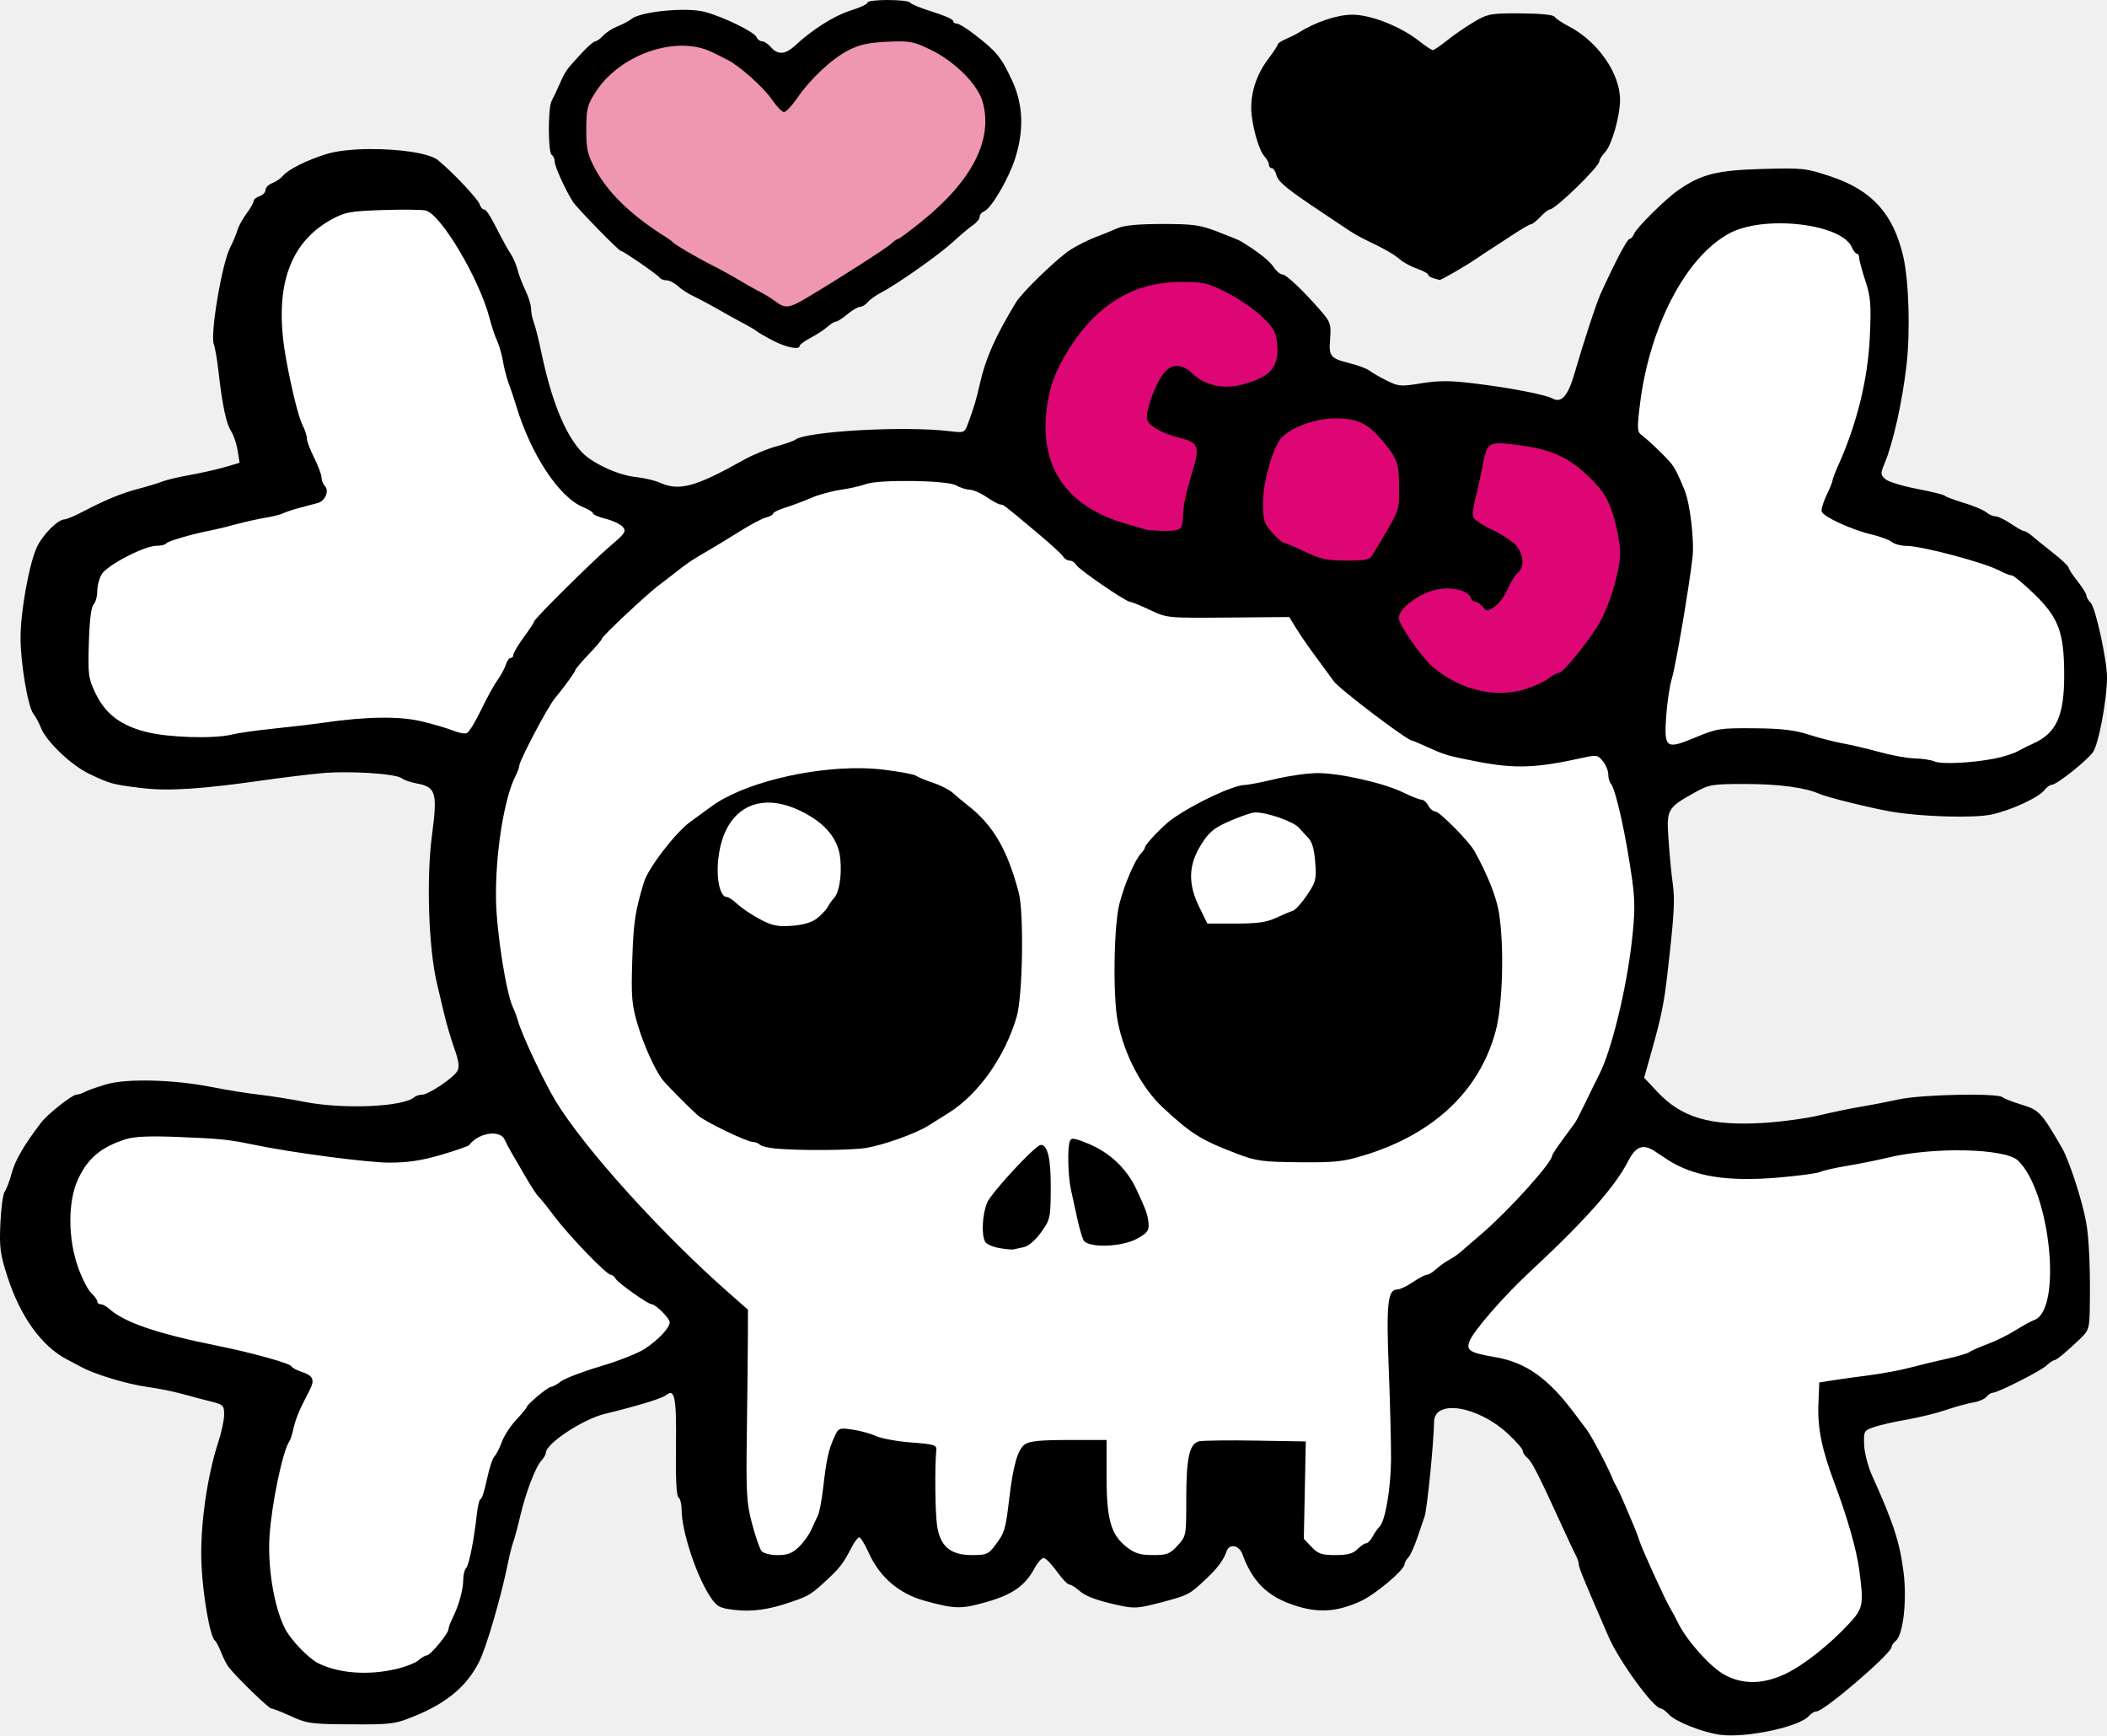
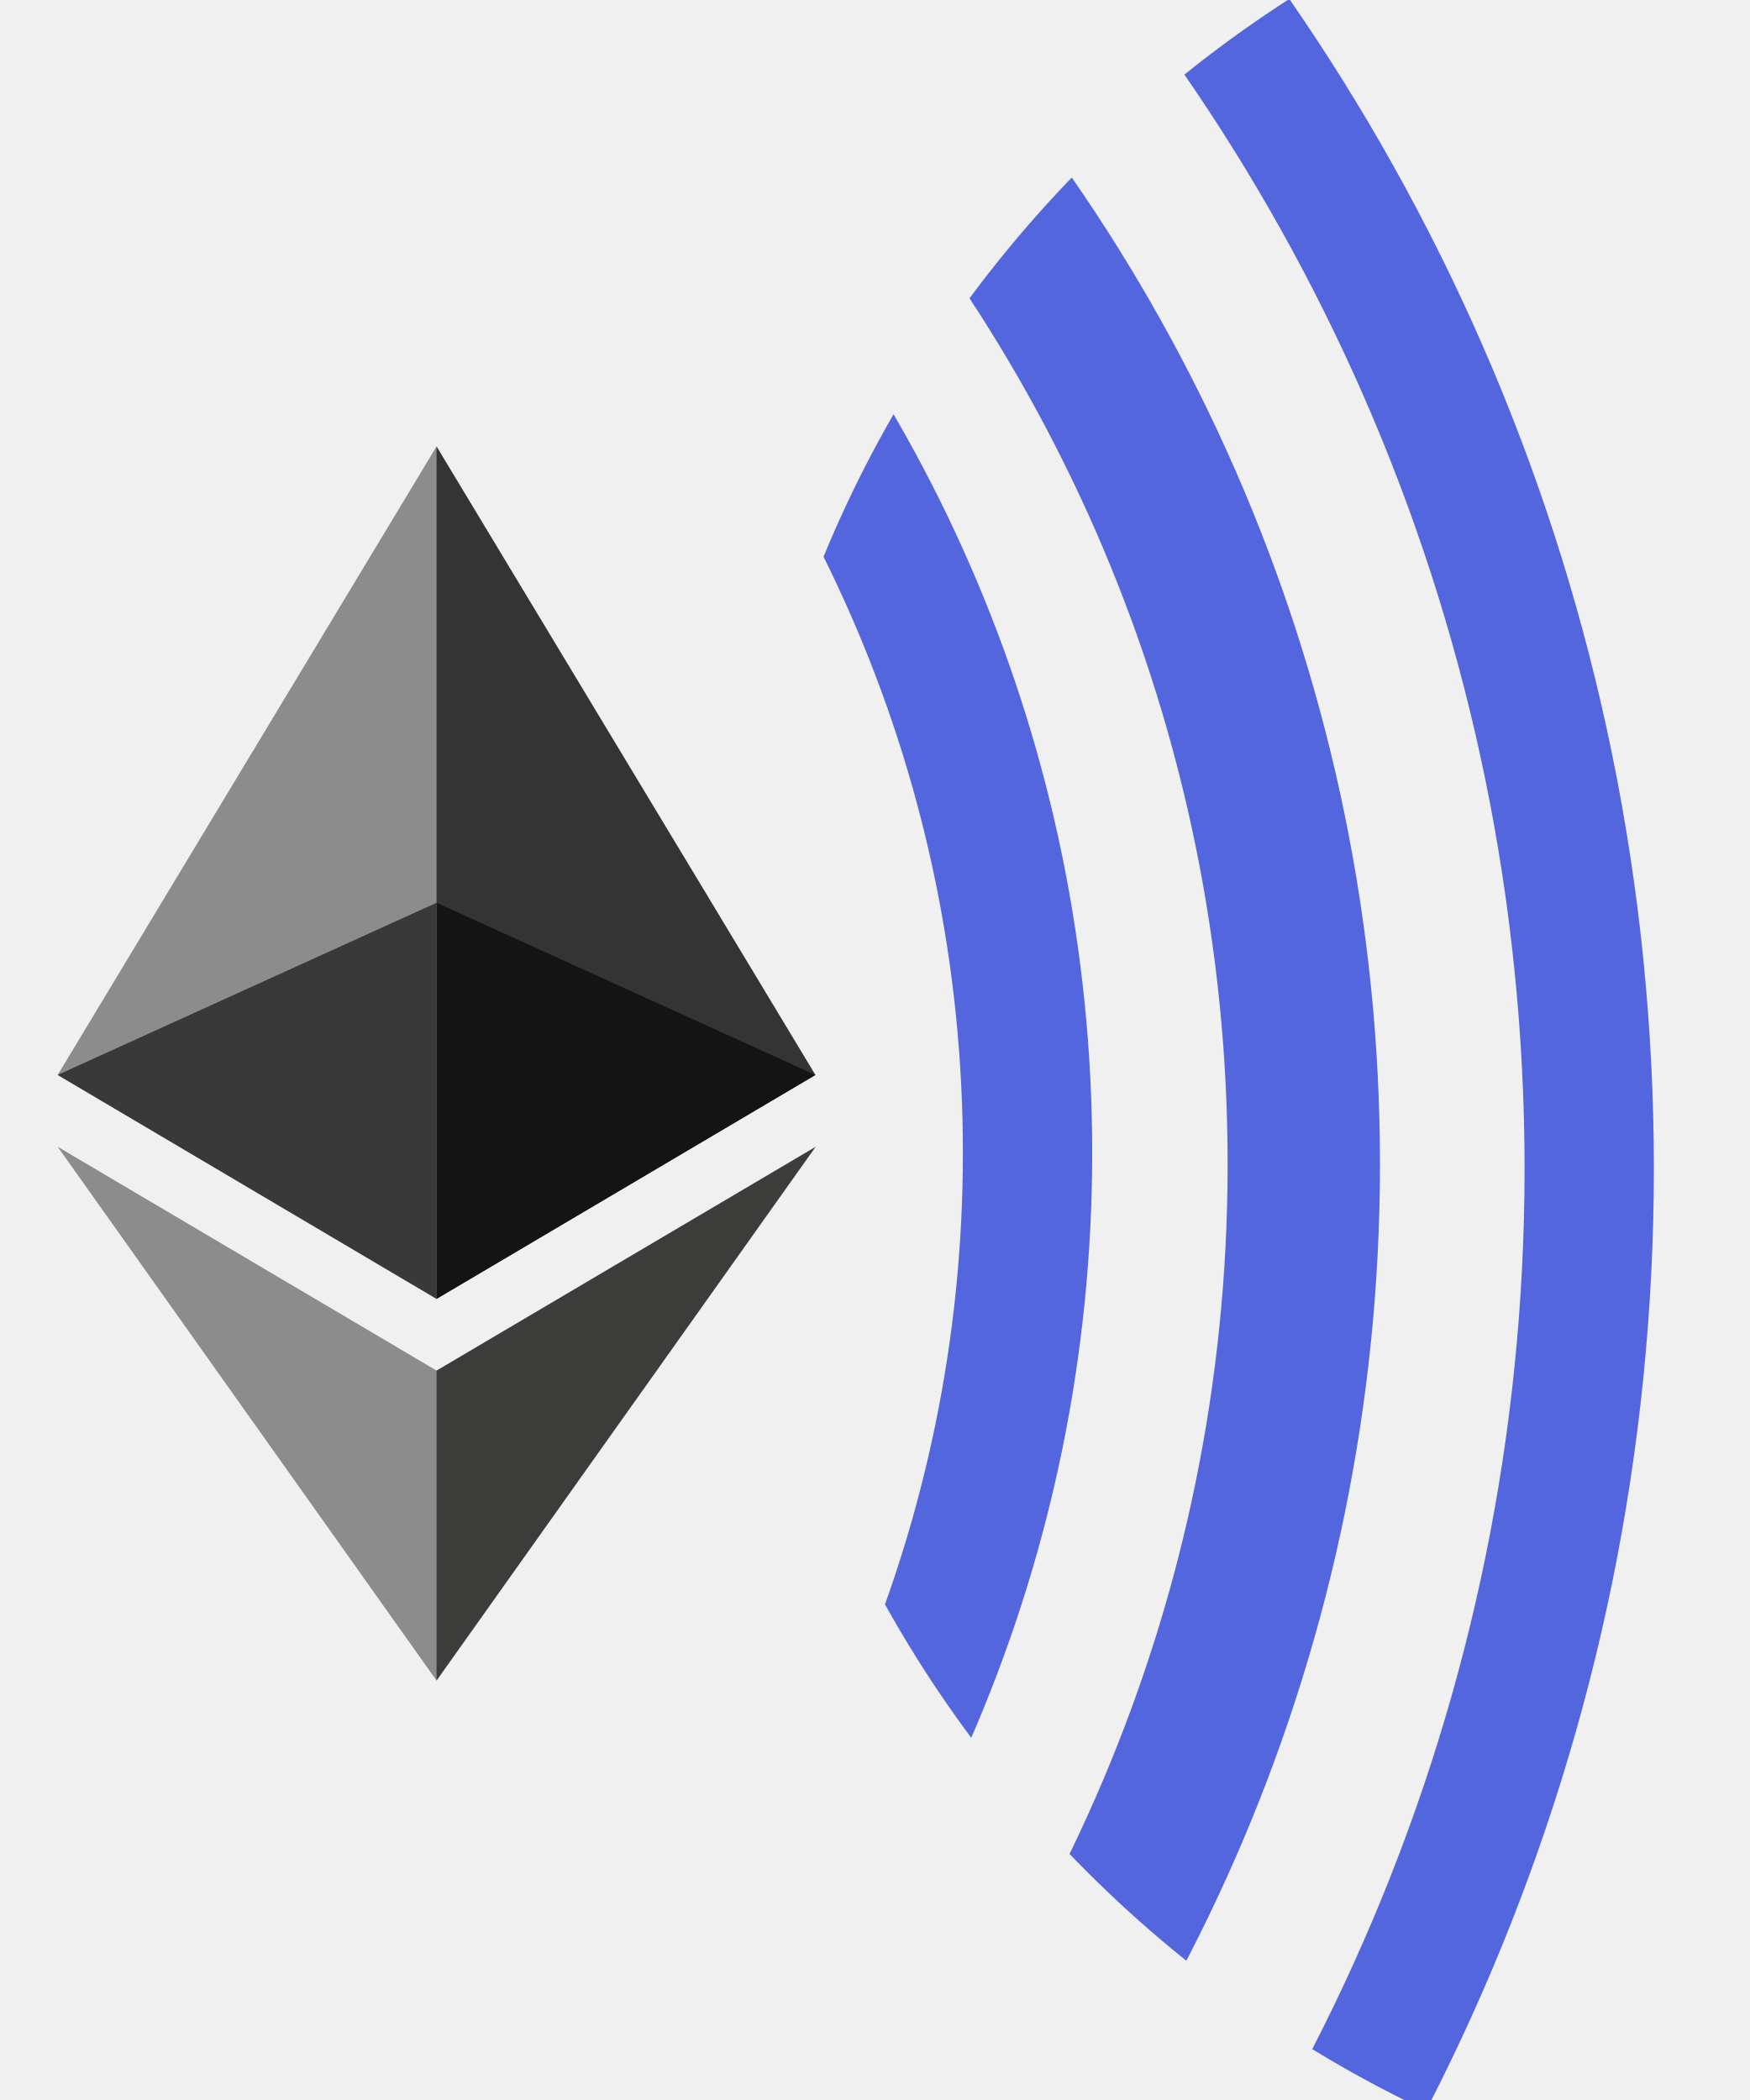
- <svg xmlns="http://www.w3.org/2000/svg" width="45.466mm" height="37.452mm" viewBox="0 0 45.466 37.452" version="1.1" id="svg5509">
-   <defs id="defs5503" />
-   <g id="layer1" transform="translate(70.63157,-102.7564)">
-     <g id="g5541" transform="matrix(0.2406929,0,0,0.2406929,-53.63106,106.4612)" style="stroke-width:4.155">
-       <path id="path5527" d="m -19.691,-6.248 7.351,-6.826 12.077,3.938 9.714,-4.988 7.877,3.938 1.575,7.351 L 15.491,4.779 0.788,14.494 -18.379,2.416 Z" style="fill:#ef96b0;fill-opacity:1;stroke:none;stroke-width:1.099px;stroke-linecap:butt;stroke-linejoin:miter;stroke-opacity:1" />
-       <path id="path5531" d="m -45.684,109.275 c -1.575,0 -21.267,-6.826 -21.529,-7.877 -0.263,-1.05 -0.263,-10.765 1.313,-13.128 1.575,-2.363 9.714,-4.988 9.714,-4.988 l 21.267,2.888 c 0,0 11.815,-2.626 9.977,-4.726 -1.838,-2.1 -5.776,-14.703 -5.514,-15.753 0.263,-1.05 2.363,-12.865 2.363,-12.865 l -17.328,-1.05 -15.753,1.05 c 0,0 -5.514,-6.039 -4.988,-9.189 0.525,-3.151 4.726,-12.603 4.726,-12.603 0,0 14.703,-4.726 15.753,-4.726 1.05,0 -2.888,-18.641 -2.888,-18.641 l 9.189,-7.351 6.826,0.525 7.351,9.977 3.151,12.077 4.988,6.039 9.189,2.626 L 8.927,24.208 73.777,21.32 77.978,7.667 l 8.402,-6.826 9.189,2.626 4.201,7.089 -4.201,18.641 9.714,2.888 7.877,3.413 3.676,11.552 c 0,0 -3.413,6.826 -4.463,7.089 -1.05,0.263 -18.116,-0.525 -19.954,-0.788 -1.838,-0.263 -15.228,2.626 -15.228,2.626 l 0.788,13.653 -3.151,14.44 9.452,4.201 22.579,-3.413 7.614,5.776 0.788,13.653 -14.703,6.301 -6.564,0.525 5.514,14.178 -1.575,6.301 -12.077,6.301 -6.826,-4.988 -10.765,-21.267 -11.29,-1.838 -1.313,13.128 c 0,0 -6.039,3.151 -7.351,3.151 -1.313,0 -7.877,-6.301 -7.877,-6.301 l -5.514,6.826 -8.139,-1.838 -4.201,-4.726 -4.988,6.301 h -5.251 l -5.251,-8.927 -5.251,8.139 c 0,0 -5.776,2.1 -6.039,1.05 -0.263,-1.05 -3.151,-20.217 -3.151,-20.217 l -8.664,3.413 -6.564,1.575 -2.363,9.977 -4.726,14.178 -13.915,0.525 -6.039,-11.29 z" style="fill:#ffffff;stroke:none;stroke-width:1.099px;stroke-linecap:butt;stroke-linejoin:miter;stroke-opacity:1" />
-       <path id="path5529" d="M 21.004,24.471 C 21.529,23.421 18.379,15.807 22.054,13.444 25.73,11.081 34.657,7.405 34.657,7.405 l 12.077,5.251 3.413,6.564 9.714,3.938 7.614,-1.05 10.24,6.301 -1.838,17.591 -11.815,3.938 -17.854,-12.603 -14.965,-1.05 -9.714,-7.351 z" style="fill:#dd0674;fill-opacity:1;stroke:none;stroke-width:1.099px;stroke-linecap:butt;stroke-linejoin:miter;stroke-opacity:1" />
-       <path id="path5522" d="m 8.982,-15.392 c -0.931,-8.23e-4 -1.839,0.077 -1.839,0.235 0,0.132 -0.685,0.452 -1.521,0.712 -1.448,0.449 -3.403,1.683 -4.976,3.141 -0.871,0.807 -1.554,0.852 -2.163,0.141 -0.249,-0.291 -0.609,-0.529 -0.799,-0.529 -0.19,0 -0.41,-0.166 -0.488,-0.369 -0.175,-0.455 -2.979,-1.825 -4.641,-2.267 -1.636,-0.435 -5.749,-0.036 -6.578,0.639 -0.218,0.178 -0.775,0.472 -1.238,0.655 -0.462,0.183 -1.046,0.56 -1.298,0.838 -0.251,0.278 -0.567,0.505 -0.701,0.505 -0.134,0 -0.682,0.473 -1.216,1.05 -1.384,1.496 -1.466,1.611 -1.985,2.786 -0.257,0.582 -0.581,1.265 -0.719,1.518 -0.335,0.611 -0.324,4.624 0.013,4.832 0.146,0.09 0.266,0.365 0.267,0.611 0.003,0.438 0.979,2.584 1.645,3.613 0.354,0.548 4.091,4.375 4.272,4.375 0.202,0 3.335,2.158 3.485,2.401 0.083,0.135 0.36,0.245 0.615,0.245 0.255,0 0.712,0.231 1.016,0.514 0.304,0.283 0.951,0.7 1.439,0.928 0.488,0.228 1.482,0.759 2.21,1.179 0.728,0.421 1.74,0.981 2.249,1.246 0.509,0.265 1.045,0.582 1.191,0.705 0.146,0.123 0.8,0.501 1.455,0.84 1.193,0.618 2.381,0.851 2.381,0.468 0,-0.112 0.446,-0.44 0.992,-0.728 0.546,-0.288 1.223,-0.731 1.505,-0.986 0.282,-0.255 0.622,-0.463 0.756,-0.463 0.133,0 0.597,-0.298 1.029,-0.661 0.432,-0.364 0.941,-0.661 1.13,-0.661 0.189,0 0.5,-0.188 0.691,-0.419 C 7.353,11.471 7.892,11.084 8.361,10.841 9.814,10.088 13.567,7.442 14.817,6.289 c 0.655,-0.604 1.459,-1.279 1.786,-1.501 0.327,-0.221 0.595,-0.555 0.595,-0.741 0,-0.186 0.177,-0.406 0.394,-0.489 0.625,-0.24 2.157,-2.831 2.76,-4.665 0.845,-2.574 0.755,-4.942 -0.271,-7.12 -0.98,-2.081 -1.364,-2.546 -3.412,-4.128 -0.655,-0.506 -1.339,-0.921 -1.521,-0.922 -0.182,-0.001 -0.331,-0.112 -0.331,-0.245 0,-0.133 -0.832,-0.501 -1.85,-0.815 -1.017,-0.315 -1.917,-0.682 -2,-0.815 -0.098,-0.158 -1.053,-0.237 -1.985,-0.238 z m 55.814,1.198 c -1.873,0.009 -2.187,0.122 -3.28,0.766 -0.728,0.429 -1.811,1.173 -2.408,1.654 -0.597,0.481 -1.176,0.874 -1.285,0.874 -0.11,0 -0.648,-0.356 -1.197,-0.79 -1.674,-1.326 -4.348,-2.385 -6.022,-2.385 -1.345,0 -3.318,0.662 -4.831,1.62 -0.218,0.138 -0.724,0.392 -1.124,0.564 -0.4,0.172 -0.728,0.389 -0.728,0.482 0,0.093 -0.393,0.691 -0.874,1.331 -0.98,1.304 -1.509,2.839 -1.504,4.368 0.004,1.357 0.651,3.743 1.17,4.317 0.228,0.251 0.414,0.596 0.414,0.767 0,0.17 0.117,0.31 0.259,0.31 0.143,0 0.33,0.281 0.417,0.624 0.153,0.609 0.981,1.283 4.219,3.432 0.873,0.58 1.899,1.265 2.279,1.523 0.381,0.258 1.095,0.66 1.587,0.894 1.612,0.765 2.474,1.26 3.012,1.731 0.291,0.255 0.976,0.621 1.521,0.813 0.546,0.192 0.992,0.435 0.992,0.541 0,0.106 0.208,0.247 0.463,0.313 0.255,0.067 0.501,0.135 0.548,0.152 0.114,0.041 2.361,-1.258 3.354,-1.94 0.437,-0.299 0.986,-0.663 1.221,-0.808 0.235,-0.145 1.101,-0.711 1.923,-1.256 0.823,-0.546 1.592,-0.992 1.709,-0.992 0.117,0 0.493,-0.298 0.835,-0.661 0.342,-0.364 0.719,-0.661 0.838,-0.661 0.5,0 4.453,-3.844 4.453,-4.33 0,-0.147 0.232,-0.513 0.516,-0.815 0.595,-0.633 1.336,-3.236 1.336,-4.69 0,-2.374 -2.001,-5.238 -4.606,-6.593 -0.595,-0.309 -1.163,-0.692 -1.262,-0.851 -0.111,-0.177 -1.281,-0.293 -3.043,-0.302 -0.338,-0.002 -0.637,-0.002 -0.905,-10e-4 z m -54.636,2.513 c 1.006,0.014 1.477,0.185 2.616,0.734 2.189,1.056 4.249,3.115 4.69,4.688 0.943,3.369 -0.913,7.029 -5.421,10.683 -1.092,0.885 -2.066,1.609 -2.164,1.609 -0.098,0 -0.367,0.185 -0.598,0.411 C 8.883,6.837 4.564,9.606 1.688,11.315 0.115,12.249 -0.231,12.29 -1.089,11.646 -1.436,11.386 -2.018,11.023 -2.381,10.841 -2.745,10.659 -3.638,10.157 -4.366,9.725 -5.093,9.292 -6.165,8.701 -6.747,8.411 -8.043,7.766 -10.139,6.542 -10.319,6.325 c -0.073,-0.087 -0.323,-0.278 -0.556,-0.424 -3.169,-1.98 -5.276,-4.016 -6.438,-6.221 -0.656,-1.244 -0.764,-1.744 -0.757,-3.491 0.007,-1.825 0.095,-2.174 0.835,-3.327 2.192,-3.416 7.318,-5.154 10.488,-3.557 0.437,0.22 1.032,0.518 1.323,0.661 1.072,0.53 3.25,2.473 3.995,3.565 0.422,0.618 0.911,1.124 1.086,1.124 0.175,3.175e-4 0.699,-0.554 1.166,-1.232 1.225,-1.781 3.135,-3.562 4.628,-4.319 0.988,-0.501 1.816,-0.68 3.48,-0.755 0.499,-0.022 0.894,-0.036 1.229,-0.031 z m -47.573,9.653 c -1.536,0.007 -3.018,0.152 -3.995,0.459 -1.727,0.543 -3.389,1.375 -3.846,1.927 -0.201,0.242 -0.638,0.544 -0.971,0.671 -0.333,0.127 -0.606,0.404 -0.606,0.616 0,0.212 -0.238,0.461 -0.529,0.553 -0.291,0.092 -0.529,0.287 -0.529,0.433 0,0.145 -0.284,0.643 -0.63,1.106 -0.347,0.463 -0.718,1.14 -0.824,1.504 -0.106,0.364 -0.406,1.078 -0.665,1.587 -0.736,1.445 -1.803,7.812 -1.451,8.659 0.107,0.258 0.296,1.362 0.419,2.453 0.341,3.015 0.69,4.659 1.134,5.338 0.221,0.338 0.482,1.112 0.579,1.72 l 0.176,1.105 -1.287,0.378 c -0.708,0.208 -2.121,0.527 -3.14,0.708 -1.019,0.182 -2.15,0.449 -2.514,0.595 -0.364,0.146 -1.316,0.436 -2.117,0.645 -1.53,0.399 -3.02,1.015 -5.066,2.091 -0.676,0.356 -1.391,0.652 -1.587,0.658 -0.601,0.018 -1.953,1.385 -2.464,2.491 -0.696,1.505 -1.464,5.761 -1.464,8.118 -0.001,2.303 0.672,6.251 1.167,6.842 0.183,0.218 0.483,0.779 0.668,1.247 0.485,1.225 2.728,3.36 4.328,4.118 1.907,0.903 2.019,0.934 4.62,1.262 2.409,0.304 5.356,0.118 11.043,-0.695 1.455,-0.208 3.717,-0.485 5.027,-0.615 2.521,-0.251 6.822,0.017 7.356,0.458 0.175,0.144 0.77,0.347 1.324,0.451 1.713,0.32 1.859,0.823 1.352,4.652 -0.517,3.908 -0.299,10.217 0.459,13.33 0.142,0.582 0.424,1.773 0.627,2.646 0.203,0.873 0.615,2.276 0.915,3.117 0.397,1.113 0.473,1.663 0.282,2.022 -0.328,0.612 -2.596,2.138 -3.179,2.138 -0.237,0 -0.544,0.099 -0.682,0.22 -1.009,0.883 -6.449,1.108 -9.909,0.41 -1.091,-0.22 -2.877,-0.503 -3.969,-0.628 -1.091,-0.126 -2.996,-0.432 -4.233,-0.68 -3.374,-0.678 -7.672,-0.793 -9.496,-0.256 -0.816,0.24 -1.691,0.549 -1.944,0.686 -0.253,0.137 -0.597,0.249 -0.766,0.249 -0.367,0 -2.578,1.754 -3.14,2.491 -1.531,2.008 -2.327,3.375 -2.636,4.521 -0.196,0.728 -0.482,1.484 -0.635,1.681 -0.153,0.197 -0.327,1.476 -0.387,2.843 -0.096,2.186 -0.019,2.764 0.641,4.801 1.155,3.565 3.057,6.21 5.314,7.388 0.326,0.17 0.925,0.487 1.331,0.704 1.259,0.672 4.097,1.524 5.897,1.77 0.946,0.13 2.375,0.418 3.175,0.641 0.8,0.223 1.961,0.53 2.58,0.683 1.039,0.257 1.124,0.344 1.124,1.15 0,0.48 -0.231,1.576 -0.514,2.438 -1.036,3.154 -1.662,7.669 -1.521,10.957 0.122,2.852 0.777,6.572 1.211,6.876 0.106,0.074 0.356,0.552 0.555,1.061 0.199,0.509 0.504,1.105 0.677,1.323 0.759,0.959 3.591,3.704 3.821,3.704 0.139,0 0.942,0.315 1.783,0.7 1.421,0.65 1.8,0.701 5.365,0.719 3.629,0.018 3.936,-0.021 5.683,-0.733 2.919,-1.189 4.694,-2.682 5.803,-4.88 0.627,-1.242 1.937,-5.708 2.534,-8.639 0.178,-0.873 0.415,-1.826 0.528,-2.117 0.113,-0.291 0.385,-1.303 0.606,-2.249 0.5,-2.142 1.365,-4.423 1.902,-5.016 0.224,-0.248 0.407,-0.566 0.407,-0.708 0,-0.825 3.32,-3.019 5.292,-3.496 2.889,-0.7 5.127,-1.381 5.471,-1.667 0.799,-0.663 0.959,0.159 0.903,4.63 -0.036,2.838 0.043,4.414 0.225,4.527 0.154,0.095 0.28,0.59 0.28,1.099 0,1.915 1.315,5.916 2.565,7.805 0.586,0.885 0.815,1.015 2.065,1.172 1.671,0.209 3.15,0.006 5.252,-0.72 1.587,-0.548 1.754,-0.656 3.347,-2.148 0.979,-0.917 1.317,-1.376 2.035,-2.766 0.244,-0.473 0.543,-0.86 0.664,-0.86 0.12,0 0.502,0.625 0.848,1.389 0.994,2.193 2.713,3.665 5.028,4.302 2.706,0.745 3.251,0.756 5.535,0.106 2.332,-0.663 3.455,-1.454 4.303,-3.028 0.272,-0.504 0.638,-0.917 0.814,-0.917 0.176,0 0.705,0.536 1.175,1.191 0.47,0.655 0.976,1.191 1.124,1.191 0.148,0 0.515,0.219 0.815,0.486 0.64,0.57 1.565,0.919 3.646,1.378 1.371,0.302 1.729,0.275 3.836,-0.281 2.395,-0.633 2.485,-0.681 4.044,-2.16 0.983,-0.933 1.505,-1.645 1.759,-2.4 0.244,-0.728 1.128,-0.564 1.428,0.265 0.882,2.435 2.226,3.768 4.593,4.555 2.185,0.727 3.817,0.634 5.978,-0.342 1.344,-0.607 3.969,-2.824 3.969,-3.352 0,-0.125 0.149,-0.385 0.331,-0.577 0.182,-0.192 0.55,-1.005 0.818,-1.805 0.268,-0.8 0.552,-1.634 0.632,-1.852 0.229,-0.626 0.823,-6.525 0.857,-8.514 0.035,-2.038 3.895,-1.426 6.582,1.044 0.75,0.69 1.364,1.388 1.364,1.551 0,0.164 0.189,0.454 0.42,0.646 0.404,0.335 1.061,1.63 3.145,6.199 0.531,1.164 1.077,2.323 1.214,2.576 0.137,0.253 0.248,0.595 0.248,0.761 0,0.264 0.364,1.175 1.735,4.337 0.189,0.437 0.596,1.38 0.903,2.097 0.945,2.206 4.069,6.502 4.726,6.502 0.125,0 0.441,0.235 0.701,0.523 0.59,0.652 3.053,1.627 4.635,1.834 2.321,0.304 7.131,-0.724 7.939,-1.697 0.181,-0.218 0.481,-0.396 0.667,-0.396 0.68,0 6.741,-5.205 6.741,-5.788 0,-0.128 0.169,-0.373 0.376,-0.544 0.66,-0.548 1.009,-3.613 0.697,-6.124 -0.334,-2.691 -0.896,-4.419 -2.832,-8.712 -0.361,-0.801 -0.679,-2.03 -0.705,-2.731 -0.047,-1.233 -0.019,-1.284 0.877,-1.597 0.509,-0.178 1.819,-0.477 2.91,-0.664 1.091,-0.187 2.699,-0.583 3.572,-0.879 0.873,-0.296 1.97,-0.597 2.438,-0.668 0.468,-0.071 0.989,-0.295 1.157,-0.498 0.168,-0.203 0.426,-0.369 0.572,-0.369 0.45,0 4.269,-1.933 4.813,-2.436 0.282,-0.261 0.591,-0.474 0.687,-0.474 0.202,0 1.081,-0.723 2.306,-1.897 0.803,-0.769 0.862,-0.948 0.895,-2.705 0.064,-3.495 -0.059,-6.372 -0.333,-7.834 -0.378,-2.015 -1.518,-5.502 -2.162,-6.615 -1.829,-3.159 -2.048,-3.395 -3.594,-3.865 -0.817,-0.248 -1.599,-0.552 -1.737,-0.674 -0.437,-0.387 -7.272,-0.247 -9.274,0.191 -1.019,0.223 -2.566,0.522 -3.44,0.665 -0.873,0.143 -2.54,0.489 -3.704,0.768 -1.164,0.279 -3.426,0.586 -5.027,0.681 -4.779,0.285 -7.326,-0.468 -9.521,-2.815 l -1.158,-1.238 0.661,-2.347 c 0.876,-3.109 1.118,-4.294 1.426,-6.976 0.61,-5.322 0.684,-6.57 0.478,-8.07 -0.12,-0.873 -0.291,-2.659 -0.381,-3.968 -0.187,-2.722 -0.123,-2.834 2.408,-4.241 1.243,-0.691 1.517,-0.735 4.516,-0.733 2.97,0.002 5.333,0.318 6.597,0.882 0.702,0.313 4.654,1.289 6.482,1.601 2.701,0.461 7.387,0.593 8.962,0.253 1.747,-0.377 4.247,-1.534 4.743,-2.195 0.191,-0.255 0.49,-0.468 0.664,-0.474 0.442,-0.015 3.072,-2.099 3.675,-2.912 0.503,-0.678 1.256,-4.66 1.266,-6.693 0.007,-1.539 -1.023,-6.267 -1.461,-6.705 -0.212,-0.212 -0.386,-0.509 -0.386,-0.659 0,-0.151 -0.357,-0.725 -0.794,-1.276 -0.437,-0.551 -0.798,-1.104 -0.804,-1.229 -0.006,-0.125 -0.616,-0.703 -1.355,-1.285 -0.739,-0.582 -1.586,-1.267 -1.882,-1.521 -0.296,-0.255 -0.633,-0.463 -0.75,-0.463 -0.117,0 -0.651,-0.298 -1.187,-0.661 -0.536,-0.364 -1.157,-0.661 -1.38,-0.661 -0.223,0 -0.593,-0.163 -0.823,-0.362 -0.23,-0.199 -1.132,-0.578 -2.006,-0.843 -0.873,-0.265 -1.647,-0.555 -1.72,-0.645 -0.073,-0.09 -1.196,-0.367 -2.497,-0.615 -1.3,-0.249 -2.576,-0.643 -2.834,-0.877 -0.432,-0.391 -0.438,-0.502 -0.07,-1.382 0.774,-1.852 1.587,-5.493 1.975,-8.845 0.346,-2.985 0.21,-7.543 -0.29,-9.713 -0.886,-3.842 -2.801,-5.959 -6.507,-7.192 -2.253,-0.749 -2.494,-0.775 -6.181,-0.671 -4.026,0.114 -5.445,0.475 -7.504,1.911 -1.128,0.786 -3.739,3.371 -3.943,3.902 -0.098,0.255 -0.284,0.463 -0.414,0.463 -0.203,0 -1.251,1.989 -2.579,4.895 -0.386,0.843 -1.574,4.469 -2.363,7.206 -0.559,1.941 -1.156,2.629 -1.924,2.217 -0.692,-0.371 -3.823,-0.975 -7.112,-1.373 -2.113,-0.256 -3.115,-0.257 -4.676,-0.005 -1.863,0.301 -2.058,0.285 -3.132,-0.255 -0.63,-0.317 -1.324,-0.717 -1.542,-0.889 -0.218,-0.172 -0.988,-0.462 -1.709,-0.644 -1.805,-0.455 -1.924,-0.602 -1.799,-2.217 0.098,-1.271 0.031,-1.483 -0.772,-2.416 -1.581,-1.838 -3.163,-3.343 -3.516,-3.343 -0.19,0 -0.541,-0.298 -0.78,-0.662 C 43.185,7.994 42.173,7.194 40.64,6.252 40.48,6.153 39.532,5.761 38.533,5.381 36.941,4.774 36.328,4.689 33.564,4.691 c -2.147,0.002 -3.425,0.122 -4.005,0.379 -0.469,0.207 -1.361,0.568 -1.982,0.803 -0.621,0.234 -1.624,0.738 -2.229,1.119 -1.145,0.723 -4.343,3.811 -4.899,4.73 -1.858,3.071 -2.726,5.03 -3.234,7.295 -0.319,1.421 -0.545,2.174 -1.095,3.653 -0.275,0.739 -0.325,0.757 -1.654,0.595 -3.985,-0.485 -12.825,0.009 -13.806,0.77 -0.146,0.113 -0.919,0.384 -1.72,0.603 -0.8,0.218 -2.11,0.764 -2.91,1.213 -4.313,2.419 -5.76,2.811 -7.5,2.035 -0.459,-0.205 -1.45,-0.436 -2.202,-0.514 -1.548,-0.161 -3.887,-1.244 -4.797,-2.221 -1.51,-1.621 -2.715,-4.59 -3.625,-8.931 -0.244,-1.164 -0.552,-2.39 -0.685,-2.724 -0.133,-0.334 -0.241,-0.878 -0.241,-1.207 0,-0.33 -0.231,-1.076 -0.512,-1.659 -0.282,-0.583 -0.596,-1.409 -0.7,-1.836 -0.103,-0.427 -0.383,-1.073 -0.621,-1.437 -0.238,-0.364 -0.643,-1.078 -0.901,-1.587 -0.934,-1.85 -1.268,-2.381 -1.496,-2.381 -0.128,0 -0.299,-0.21 -0.381,-0.468 -0.15,-0.473 -2.423,-2.881 -3.726,-3.948 -0.784,-0.641 -3.497,-1.012 -6.057,-1 z m 3.572,5.437 c 0.697,0.008 1.211,0.033 1.375,0.074 1.387,0.348 4.837,6.182 5.734,9.694 0.167,0.655 0.466,1.548 0.664,1.984 0.198,0.437 0.437,1.27 0.531,1.852 0.095,0.582 0.327,1.475 0.516,1.984 0.189,0.509 0.488,1.402 0.664,1.984 1.332,4.414 3.868,8.243 6.034,9.112 0.473,0.19 0.86,0.435 0.86,0.546 0,0.111 0.519,0.332 1.154,0.492 0.635,0.16 1.317,0.487 1.517,0.728 0.321,0.387 0.197,0.579 -1.078,1.659 -1.605,1.36 -6.884,6.591 -6.884,6.823 0,0.081 -0.417,0.716 -0.926,1.41 -0.509,0.694 -0.926,1.395 -0.926,1.557 0,0.162 -0.111,0.295 -0.247,0.295 -0.136,0 -0.328,0.268 -0.428,0.595 -0.099,0.327 -0.438,0.953 -0.752,1.389 -0.315,0.437 -0.983,1.655 -1.485,2.707 -0.502,1.052 -1.071,1.974 -1.264,2.048 -0.193,0.074 -0.732,-0.023 -1.196,-0.217 -0.465,-0.193 -1.712,-0.563 -2.771,-0.822 -2.034,-0.497 -4.966,-0.462 -8.922,0.107 -1.019,0.146 -3.043,0.387 -4.498,0.534 -1.455,0.148 -3.122,0.386 -3.704,0.529 -1.581,0.388 -5.583,0.27 -7.59,-0.224 -2.324,-0.572 -3.716,-1.621 -4.6,-3.468 -0.65,-1.358 -0.688,-1.651 -0.602,-4.551 0.06,-2.015 0.208,-3.215 0.423,-3.43 0.182,-0.182 0.331,-0.728 0.331,-1.213 0,-0.485 0.191,-1.175 0.425,-1.531 0.533,-0.813 3.812,-2.508 4.852,-2.508 0.428,0 0.84,-0.1 0.915,-0.223 0.125,-0.203 2.511,-0.891 4.127,-1.19 0.364,-0.067 1.316,-0.301 2.117,-0.518 0.8,-0.218 1.987,-0.482 2.636,-0.588 0.649,-0.106 1.364,-0.285 1.587,-0.398 0.224,-0.113 0.883,-0.333 1.465,-0.487 0.582,-0.155 1.32,-0.351 1.64,-0.436 0.675,-0.18 1.059,-1.106 0.635,-1.531 -0.16,-0.16 -0.291,-0.495 -0.291,-0.745 0,-0.25 -0.298,-1.047 -0.661,-1.771 -0.364,-0.724 -0.661,-1.514 -0.661,-1.755 0,-0.241 -0.168,-0.763 -0.374,-1.161 -0.361,-0.697 -0.994,-3.241 -1.492,-5.997 -1.13,-6.245 0.231,-10.373 4.116,-12.482 1.189,-0.645 1.653,-0.729 4.57,-0.826 0.893,-0.03 1.771,-0.04 2.468,-0.032 z M 89.058,4.629 c 2.851,0.022 5.747,0.824 6.321,2.132 0.144,0.327 0.352,0.595 0.463,0.595 0.111,0 0.202,0.163 0.202,0.362 0,0.199 0.249,1.122 0.552,2.051 0.482,1.474 0.534,2.108 0.408,4.996 -0.166,3.806 -1.157,7.847 -2.836,11.572 -0.278,0.617 -0.506,1.22 -0.506,1.339 0,0.12 -0.247,0.728 -0.548,1.351 -0.301,0.623 -0.491,1.281 -0.422,1.462 0.179,0.466 2.692,1.62 4.409,2.023 0.8,0.188 1.644,0.498 1.873,0.689 0.23,0.191 0.825,0.35 1.323,0.352 1.378,0.006 6.99,1.499 8.313,2.211 0.437,0.235 0.932,0.428 1.1,0.429 0.168,8.97e-4 1.073,0.746 2.011,1.655 2.226,2.158 2.706,3.462 2.706,7.342 1.9e-4,3.606 -0.707,5.157 -2.773,6.081 -0.364,0.163 -0.991,0.476 -1.394,0.696 -0.403,0.22 -1.355,0.519 -2.117,0.664 -2.068,0.395 -4.754,0.518 -5.353,0.245 -0.291,-0.133 -1.065,-0.252 -1.72,-0.265 -0.655,-0.013 -2.084,-0.269 -3.175,-0.569 -1.091,-0.3 -2.589,-0.653 -3.328,-0.785 -0.739,-0.132 -2.108,-0.485 -3.043,-0.783 -1.3,-0.416 -2.453,-0.549 -4.912,-0.569 -3.044,-0.024 -3.321,0.019 -5.246,0.821 -2.656,1.106 -2.816,0.988 -2.62,-1.922 0.08,-1.187 0.308,-2.695 0.505,-3.35 0.358,-1.19 1.53,-8.058 1.857,-10.893 0.169,-1.463 -0.219,-4.771 -0.702,-5.974 -0.559,-1.394 -0.909,-2.079 -1.289,-2.519 C 78.519,25.378 77.124,24.047 76.578,23.647 76.141,23.328 76.124,23.099 76.382,20.95 77.231,13.866 80.543,7.547 84.485,5.492 85.652,4.884 87.347,4.616 89.058,4.629 Z m -53.869,5.262 c 2.044,-0.009 2.416,0.074 4.08,0.903 1.007,0.502 2.415,1.451 3.128,2.11 1.05,0.97 1.325,1.409 1.443,2.307 0.293,2.229 -0.493,3.204 -3.133,3.882 -1.707,0.439 -3.314,0.075 -4.444,-1.007 -0.969,-0.928 -1.949,-0.883 -2.665,0.122 -0.754,1.058 -1.552,3.367 -1.385,4.005 0.156,0.595 1.306,1.244 2.955,1.667 1.717,0.44 1.81,0.758 0.99,3.388 -0.387,1.241 -0.704,2.676 -0.704,3.189 0,0.512 -0.072,1.12 -0.161,1.35 -0.119,0.311 -0.511,0.413 -1.521,0.398 -0.748,-0.011 -1.48,-0.058 -1.625,-0.104 -0.146,-0.045 -0.979,-0.288 -1.852,-0.54 -5.471,-1.574 -7.903,-5.323 -7.012,-10.809 0.251,-1.546 0.623,-2.593 1.427,-4.02 2.569,-4.559 6.038,-6.825 10.48,-6.844 z m 13.887,12.232 c 2.052,0.012 2.921,0.434 4.301,2.09 1.293,1.551 1.43,1.969 1.423,4.318 -0.006,1.949 0.1,1.689 -2.332,5.747 -0.321,0.536 -0.561,0.595 -2.401,0.592 -1.72,-0.003 -2.306,-0.129 -3.694,-0.794 -0.907,-0.435 -1.758,-0.79 -1.891,-0.79 -0.132,0 -0.61,-0.421 -1.062,-0.935 -0.738,-0.841 -0.821,-1.109 -0.821,-2.654 0,-1.715 0.71,-4.407 1.476,-5.598 0.658,-1.022 3.099,-1.986 5.002,-1.975 z m 14.595,2.228 c 0.451,-0.015 1.083,0.067 1.997,0.19 2.944,0.396 4.504,1.146 6.421,3.087 1.078,1.092 1.452,1.722 1.93,3.25 0.326,1.043 0.592,2.531 0.592,3.308 0,1.667 -1.022,4.983 -2.026,6.573 -1.081,1.713 -3.098,4.164 -3.429,4.166 -0.162,0.001 -0.579,0.222 -0.926,0.49 -0.347,0.268 -1.218,0.685 -1.935,0.926 -2.729,0.918 -5.934,0.189 -8.455,-1.922 -0.986,-0.826 -3.073,-3.816 -3.073,-4.403 0,-0.809 1.691,-2.117 3.241,-2.507 1.364,-0.343 2.945,-0.006 3.21,0.685 0.081,0.211 0.287,0.384 0.457,0.384 0.17,0 0.457,0.201 0.638,0.448 0.308,0.421 0.372,0.42 1.038,-0.017 0.391,-0.256 0.925,-0.965 1.186,-1.576 0.262,-0.611 0.671,-1.273 0.909,-1.471 0.624,-0.518 0.533,-1.698 -0.193,-2.48 -0.344,-0.372 -1.306,-0.997 -2.136,-1.39 -0.83,-0.393 -1.577,-0.892 -1.661,-1.109 -0.083,-0.217 -0.006,-0.949 0.173,-1.625 0.179,-0.677 0.465,-1.969 0.636,-2.873 0.301,-1.591 0.414,-2.098 1.405,-2.132 z m -52.53,3.381 c 1.786,0.024 3.533,0.161 3.94,0.393 0.364,0.208 0.912,0.382 1.22,0.388 0.307,0.005 0.997,0.307 1.533,0.671 0.536,0.364 1.087,0.661 1.224,0.661 0.275,0 0.268,-0.005 3.299,2.534 1.164,0.975 2.212,1.935 2.328,2.133 0.116,0.198 0.379,0.36 0.582,0.36 0.204,0 0.466,0.171 0.583,0.381 0.236,0.422 4.47,3.323 4.849,3.323 0.132,0 0.928,0.325 1.769,0.723 1.525,0.722 1.545,0.723 7.008,0.678 l 5.479,-0.045 0.598,0.976 c 0.329,0.537 0.959,1.466 1.4,2.064 0.441,0.599 1.041,1.417 1.332,1.819 0.291,0.402 0.589,0.808 0.661,0.904 0.567,0.747 6.597,5.316 7.016,5.316 0.062,0 0.742,0.287 1.51,0.638 1.392,0.636 1.802,0.754 4.307,1.239 3.417,0.661 5.299,0.594 9.505,-0.34 1.213,-0.269 1.337,-0.248 1.786,0.307 0.265,0.328 0.483,0.857 0.483,1.175 0,0.319 0.101,0.693 0.225,0.831 0.442,0.493 1.367,4.66 1.921,8.653 0.256,1.848 0.251,2.939 -0.023,5.4 -0.484,4.339 -1.826,9.861 -2.916,11.996 -0.26,0.509 -0.813,1.635 -1.229,2.502 -0.416,0.867 -0.844,1.7 -0.951,1.852 -0.107,0.152 -0.613,0.843 -1.124,1.535 -0.511,0.692 -0.929,1.326 -0.929,1.409 0,0.625 -3.838,4.884 -6.353,7.049 -0.799,0.688 -1.652,1.423 -1.896,1.634 -0.244,0.211 -0.712,0.527 -1.041,0.703 -0.329,0.176 -0.837,0.542 -1.129,0.813 -0.291,0.271 -0.658,0.494 -0.815,0.494 -0.157,0 -0.723,0.298 -1.259,0.661 -0.535,0.364 -1.162,0.661 -1.391,0.661 -0.867,0 -1.002,1.249 -0.77,7.144 0.123,3.129 0.215,6.778 0.204,8.11 -0.021,2.598 -0.517,5.496 -1.028,6.007 -0.173,0.173 -0.457,0.58 -0.63,0.904 -0.174,0.324 -0.43,0.59 -0.57,0.59 -0.14,0 -0.493,0.238 -0.784,0.529 -0.4,0.4 -0.882,0.529 -1.974,0.529 -1.231,0 -1.546,-0.107 -2.138,-0.728 l -0.694,-0.728 0.088,-4.366 0.088,-4.366 -4.498,-0.075 c -2.474,-0.042 -4.754,-0.012 -5.067,0.065 -0.87,0.214 -1.151,1.47 -1.151,5.151 0,3.329 -0.003,3.345 -0.779,4.194 -0.693,0.759 -0.936,0.853 -2.207,0.853 -1.153,0 -1.608,-0.14 -2.366,-0.728 -1.404,-1.089 -1.796,-2.475 -1.794,-6.35 l 0.001,-3.241 h -3.381 c -2.533,0 -3.519,0.097 -3.931,0.386 -0.659,0.462 -1.06,1.858 -1.426,4.969 -0.316,2.687 -0.398,2.956 -1.262,4.105 -0.587,0.781 -0.775,0.86 -2.049,0.86 -1.969,0 -2.891,-0.791 -3.154,-2.706 -0.169,-1.232 -0.206,-5.229 -0.063,-6.686 0.047,-0.481 -0.157,-0.545 -2.239,-0.704 -1.26,-0.096 -2.689,-0.357 -3.175,-0.58 -0.486,-0.223 -1.439,-0.484 -2.116,-0.579 -1.204,-0.169 -1.241,-0.154 -1.629,0.713 -0.511,1.14 -0.692,1.972 -0.979,4.488 -0.129,1.128 -0.346,2.267 -0.482,2.532 -0.136,0.265 -0.405,0.838 -0.598,1.275 -0.193,0.437 -0.691,1.121 -1.106,1.521 -0.586,0.565 -1.01,0.728 -1.897,0.728 -0.639,0 -1.273,-0.158 -1.44,-0.359 -0.164,-0.198 -0.548,-1.299 -0.852,-2.447 -0.5,-1.886 -0.546,-2.676 -0.47,-8.174 0.046,-3.347 0.088,-7.196 0.092,-8.555 l 0.008,-2.469 -1.706,-1.5 C -11.352,95.196 -18.253,87.552 -20.82,83.322 c -1.049,-1.729 -3.031,-5.945 -3.371,-7.173 -0.101,-0.364 -0.3,-0.9 -0.441,-1.192 -0.616,-1.266 -1.48,-6.739 -1.531,-9.688 -0.07,-4.076 0.716,-9.063 1.746,-11.081 0.186,-0.364 0.339,-0.781 0.34,-0.926 0.004,-0.451 2.551,-5.279 3.183,-6.035 0.799,-0.956 1.845,-2.394 1.845,-2.538 0,-0.092 0.536,-0.726 1.191,-1.409 0.655,-0.683 1.191,-1.316 1.191,-1.405 0,-0.22 4.171,-4.126 5.159,-4.832 0.146,-0.104 0.795,-0.605 1.442,-1.113 1.211,-0.95 1.336,-1.033 3.086,-2.051 0.565,-0.329 1.786,-1.075 2.713,-1.657 0.927,-0.582 1.968,-1.129 2.315,-1.216 0.347,-0.087 0.63,-0.245 0.63,-0.351 0,-0.106 0.506,-0.352 1.124,-0.545 0.618,-0.193 1.65,-0.582 2.292,-0.862 0.642,-0.281 1.833,-0.607 2.646,-0.725 0.813,-0.118 1.813,-0.344 2.223,-0.503 0.566,-0.22 2.393,-0.309 4.179,-0.285 z m -4.514,25.755 c -4.811,-0.08 -10.758,1.387 -13.553,3.478 -0.389,0.291 -1.204,0.886 -1.81,1.323 -1.334,0.96 -3.781,4.145 -4.168,5.424 -0.79,2.612 -0.938,3.602 -1.045,7.004 -0.102,3.245 -0.046,3.941 0.465,5.689 0.547,1.875 1.569,4.145 2.268,5.034 0.356,0.453 2.356,2.471 3.146,3.173 0.639,0.568 4.399,2.383 4.936,2.383 0.21,0 0.495,0.112 0.634,0.248 0.138,0.136 0.787,0.294 1.442,0.35 2.219,0.192 6.74,0.158 8.07,-0.06 1.554,-0.255 4.428,-1.28 5.556,-1.981 0.437,-0.271 1.27,-0.794 1.852,-1.162 2.693,-1.7 5.051,-5.038 6.101,-8.64 0.537,-1.843 0.657,-9.302 0.179,-11.113 C 19.678,60.776 18.414,58.604 16.153,56.834 15.689,56.47 15.068,55.953 14.774,55.685 14.479,55.417 13.684,55.013 13.006,54.788 12.328,54.562 11.647,54.279 11.492,54.159 11.336,54.038 10.039,53.796 8.608,53.62 7.98,53.542 7.315,53.499 6.628,53.488 Z m 40.865,0.437 c -0.873,0.001 -2.577,0.24 -3.787,0.53 -1.21,0.29 -2.422,0.527 -2.694,0.527 -1.049,0 -4.629,1.68 -6.609,3.102 -0.773,0.555 -2.384,2.244 -2.386,2.502 -6.88e-4,0.099 -0.155,0.337 -0.343,0.529 -0.548,0.561 -1.497,2.769 -1.949,4.533 -0.507,1.98 -0.594,8.318 -0.144,10.579 0.588,2.958 2.146,5.922 4.037,7.682 2.547,2.37 3.47,2.942 6.732,4.175 1.654,0.625 2.244,0.703 5.518,0.732 3.214,0.029 3.932,-0.049 5.821,-0.628 6.233,-1.91 10.313,-5.764 11.766,-11.114 0.636,-2.34 0.784,-7.565 0.302,-10.621 -0.22,-1.394 -1.04,-3.457 -2.201,-5.54 -0.488,-0.874 -3.136,-3.551 -3.513,-3.551 -0.189,0 -0.471,-0.238 -0.626,-0.529 -0.156,-0.291 -0.428,-0.527 -0.605,-0.525 -0.177,0.002 -0.917,-0.288 -1.644,-0.645 -1.728,-0.849 -5.668,-1.741 -7.673,-1.738 z m -49.37,2.646 c 0.926,-0.023 1.958,0.225 3.059,0.767 2.187,1.077 3.351,2.487 3.522,4.266 0.144,1.497 -0.091,3.001 -0.547,3.5 -0.176,0.193 -0.448,0.578 -0.605,0.855 -0.157,0.278 -0.602,0.741 -0.989,1.03 -0.45,0.336 -1.253,0.563 -2.229,0.63 -1.269,0.087 -1.747,-0.014 -2.848,-0.6 -0.728,-0.388 -1.627,-0.993 -1.999,-1.344 -0.372,-0.352 -0.804,-0.639 -0.96,-0.639 -0.592,0 -0.952,-1.568 -0.77,-3.347 0.331,-3.228 1.999,-5.059 4.365,-5.118 z m 43.766,0.884 c 1.01,-0.037 3.475,0.81 3.962,1.398 0.176,0.212 0.541,0.61 0.811,0.884 0.337,0.341 0.532,1.022 0.619,2.17 0.118,1.551 0.064,1.767 -0.731,2.954 -0.472,0.704 -1.048,1.339 -1.281,1.411 -0.232,0.071 -0.911,0.358 -1.509,0.637 -0.834,0.39 -1.677,0.508 -3.618,0.508 h -2.531 l -0.734,-1.501 c -1.017,-2.079 -0.967,-3.739 0.168,-5.566 0.681,-1.095 1.128,-1.479 2.37,-2.037 0.842,-0.378 1.874,-0.755 2.293,-0.839 0.053,-0.011 0.115,-0.017 0.182,-0.02 z M -26.587,86.246 c 0.546,-0.027 1.021,0.145 1.205,0.552 0.148,0.327 0.413,0.833 0.589,1.124 0.176,0.291 0.73,1.244 1.231,2.117 0.501,0.873 1.044,1.707 1.205,1.852 0.161,0.146 0.804,0.944 1.427,1.775 1.306,1.74 4.674,5.236 5.044,5.236 0.137,0 0.345,0.167 0.461,0.372 0.214,0.376 2.896,2.274 3.215,2.274 0.359,6.7e-4 1.626,1.268 1.619,1.618 -0.012,0.51 -0.999,1.56 -2.246,2.386 -0.579,0.384 -2.362,1.086 -3.963,1.561 -1.601,0.475 -3.194,1.084 -3.541,1.353 -0.347,0.269 -0.748,0.489 -0.891,0.489 -0.277,0 -2.173,1.586 -2.195,1.836 -0.007,0.082 -0.428,0.59 -0.935,1.13 -0.507,0.54 -1.084,1.428 -1.282,1.975 -0.197,0.546 -0.496,1.13 -0.664,1.298 -0.168,0.168 -0.469,1.095 -0.671,2.06 -0.202,0.966 -0.453,1.755 -0.559,1.755 -0.106,0 -0.254,0.566 -0.33,1.257 -0.262,2.384 -0.715,4.679 -0.975,4.939 -0.143,0.143 -0.26,0.615 -0.26,1.049 0,0.881 -0.393,2.296 -0.952,3.427 -0.204,0.412 -0.37,0.865 -0.37,1.008 0,0.377 -1.629,2.345 -1.941,2.345 -0.146,0 -0.479,0.193 -0.74,0.429 -0.261,0.236 -1.164,0.592 -2.006,0.79 -2.486,0.585 -5.109,0.396 -6.955,-0.501 -0.899,-0.437 -2.516,-2.123 -3.038,-3.169 -0.963,-1.928 -1.545,-5.462 -1.362,-8.265 0.188,-2.873 1.183,-7.633 1.771,-8.467 0.102,-0.146 0.273,-0.681 0.378,-1.191 0.105,-0.509 0.432,-1.402 0.725,-1.984 0.294,-0.582 0.638,-1.265 0.765,-1.518 0.417,-0.829 0.244,-1.215 -0.678,-1.519 -0.5,-0.165 -0.946,-0.398 -0.992,-0.518 -0.104,-0.272 -3.549,-1.231 -6.698,-1.864 -5.381,-1.082 -8.302,-2.085 -9.666,-3.319 -0.237,-0.214 -0.57,-0.389 -0.74,-0.389 -0.17,0 -0.31,-0.114 -0.31,-0.254 0,-0.14 -0.245,-0.482 -0.543,-0.76 -0.299,-0.278 -0.832,-1.325 -1.185,-2.325 -0.908,-2.573 -0.913,-5.865 -0.013,-7.831 0.877,-1.916 2.055,-2.912 4.287,-3.625 0.789,-0.252 2.105,-0.308 4.763,-0.203 3.693,0.146 4.525,0.232 6.715,0.691 3.373,0.707 10.192,1.607 12.171,1.607 1.651,-1.08e-4 2.882,-0.185 4.63,-0.697 1.31,-0.384 2.441,-0.778 2.514,-0.875 0.467,-0.628 1.286,-0.995 1.988,-1.03 z m 52.108,0.469 c -0.127,0.015 -0.192,0.086 -0.238,0.207 -0.231,0.602 -0.172,3.13 0.102,4.371 0.137,0.621 0.391,1.783 0.564,2.583 0.173,0.8 0.422,1.664 0.553,1.918 0.379,0.734 3.465,0.64 4.851,-0.147 0.907,-0.515 1.047,-0.713 0.981,-1.384 -0.076,-0.767 -0.22,-1.167 -1.084,-3.019 -0.879,-1.882 -2.403,-3.317 -4.376,-4.119 -0.757,-0.308 -1.141,-0.436 -1.353,-0.41 z m -2.845,0.546 c -0.465,0 -4.429,4.272 -4.81,5.184 -0.443,1.059 -0.529,2.939 -0.162,3.519 0.128,0.202 0.692,0.448 1.253,0.547 0.561,0.098 1.139,0.151 1.284,0.117 0.146,-0.034 0.57,-0.128 0.942,-0.209 0.398,-0.086 1.026,-0.632 1.523,-1.325 0.819,-1.141 0.847,-1.266 0.864,-3.949 0.016,-2.635 -0.271,-3.883 -0.894,-3.883 z m 54.011,0.192 c 0.301,-0.012 0.633,0.111 1.014,0.363 0.411,0.272 0.926,0.612 1.145,0.754 2.331,1.521 5.354,2.012 9.963,1.618 1.816,-0.155 3.502,-0.382 3.747,-0.504 0.245,-0.122 1.338,-0.37 2.429,-0.551 1.091,-0.181 2.699,-0.504 3.572,-0.717 4.062,-0.993 10.546,-0.861 11.718,0.239 2.918,2.738 4.006,13.433 1.456,14.313 -0.261,0.09 -1.01,0.501 -1.665,0.913 -0.655,0.412 -1.786,0.969 -2.514,1.238 -0.728,0.269 -1.458,0.592 -1.624,0.716 -0.165,0.125 -1.058,0.39 -1.984,0.59 -0.926,0.2 -2.398,0.556 -3.271,0.79 -0.873,0.234 -2.54,0.548 -3.704,0.697 -1.164,0.149 -2.652,0.355 -3.307,0.459 l -1.191,0.189 -0.079,1.957 c -0.085,2.118 0.306,4.042 1.43,7.039 1.168,3.114 1.993,6 2.231,7.805 0.412,3.125 0.353,3.449 -0.878,4.785 -1.776,1.929 -4.167,3.814 -5.797,4.57 -2.028,0.942 -3.878,0.938 -5.507,-0.009 -1.26,-0.733 -3.299,-3.036 -4.058,-4.584 -0.25,-0.509 -0.568,-1.105 -0.707,-1.323 -0.396,-0.62 -2.552,-5.348 -2.776,-6.085 -0.11,-0.364 -0.435,-1.197 -0.722,-1.852 -0.287,-0.655 -0.642,-1.488 -0.79,-1.852 -0.148,-0.364 -0.375,-0.84 -0.504,-1.058 -0.13,-0.218 -0.304,-0.575 -0.388,-0.794 -0.347,-0.903 -1.864,-3.78 -2.298,-4.358 -0.113,-0.15 -0.648,-0.862 -1.191,-1.583 -2.29,-3.043 -4.295,-4.457 -6.973,-4.92 -2.346,-0.405 -2.667,-0.602 -2.347,-1.444 0.346,-0.91 3.062,-4.032 5.387,-6.192 4.986,-4.633 7.662,-7.652 8.853,-9.986 0.41,-0.804 0.826,-1.202 1.328,-1.223 z" style="fill:#000000;stroke-width:4.155" />
+ <svg xmlns="http://www.w3.org/2000/svg" width="86.761mm" height="104.163mm" viewBox="0 0 86.761 104.163" version="1.1" id="svg2485">
+   <defs id="defs2479">
+     <clipPath clipPathUnits="userSpaceOnUse" id="clipPath2352-0">
+       <circle style="fill:none;stroke:#5466dd;stroke-width:20.838;stroke-opacity:1" id="circle2354-9" r="226.646" cy="-298.785" cx="-297.312" />
+     </clipPath>
+   </defs>
+   <g id="layer1" transform="translate(-40.7134,-109.8225)">
+     <rect style="fill:none;fill-opacity:1;stroke:none;stroke-width:5.541" id="rect3091" width="80.761" height="103.963" x="43.713" y="109.922" />
+     <g id="g1563-5" transform="matrix(0.1468376,0,0,0.1468376,43.57454,131.9645)">
+       <polygon fill="#343434" points="125.166,9.5 125.166,285.168 127.961,287.958 255.923,212.32 127.961,0 " id="polygon1551-6" />
+       <polygon fill="#8c8c8c" points="0,212.32 127.962,287.959 127.962,154.158 127.962,0 " id="polygon1553-2" />
+       <polygon fill="#3c3c3b" points="126.386,314.107 126.386,412.306 127.961,416.907 255.999,236.587 127.961,312.187 " id="polygon1555-9" />
+       <polygon fill="#8c8c8c" points="127.962,416.905 127.962,312.185 0,236.585 " id="polygon1557-1" />
+       <polygon fill="#141414" points="127.961,287.958 255.921,212.321 127.961,154.159 " id="polygon1559-2" />
+       <polygon fill="#393939" points="0.001,212.321 127.961,287.958 127.961,154.159 " id="polygon1561-7" />
+     </g>
+     <g id="g2298-3" transform="matrix(0.2645833,0,0,0.2645833,215.6883,239.3154)" clip-path="url(#clipPath2352-0)">
+       <circle style="fill:none;stroke:#5466dd;stroke-width:24.238;stroke-opacity:1" id="path2134-6-6" r="263.63" cy="-273.304" cx="-732.349" />
+       <circle style="fill:none;stroke:#5466dd;stroke-width:28.554;stroke-opacity:1" id="path2134-3-7-0" r="310.569" cy="-271.177" cx="-727.507" />
+       <circle style="fill:none;stroke:#5466dd;stroke-width:24.238;stroke-opacity:1" id="path2293-6" r="373.658" cy="-270.348" cx="-737.097" />
    </g>
  </g>
</svg>
